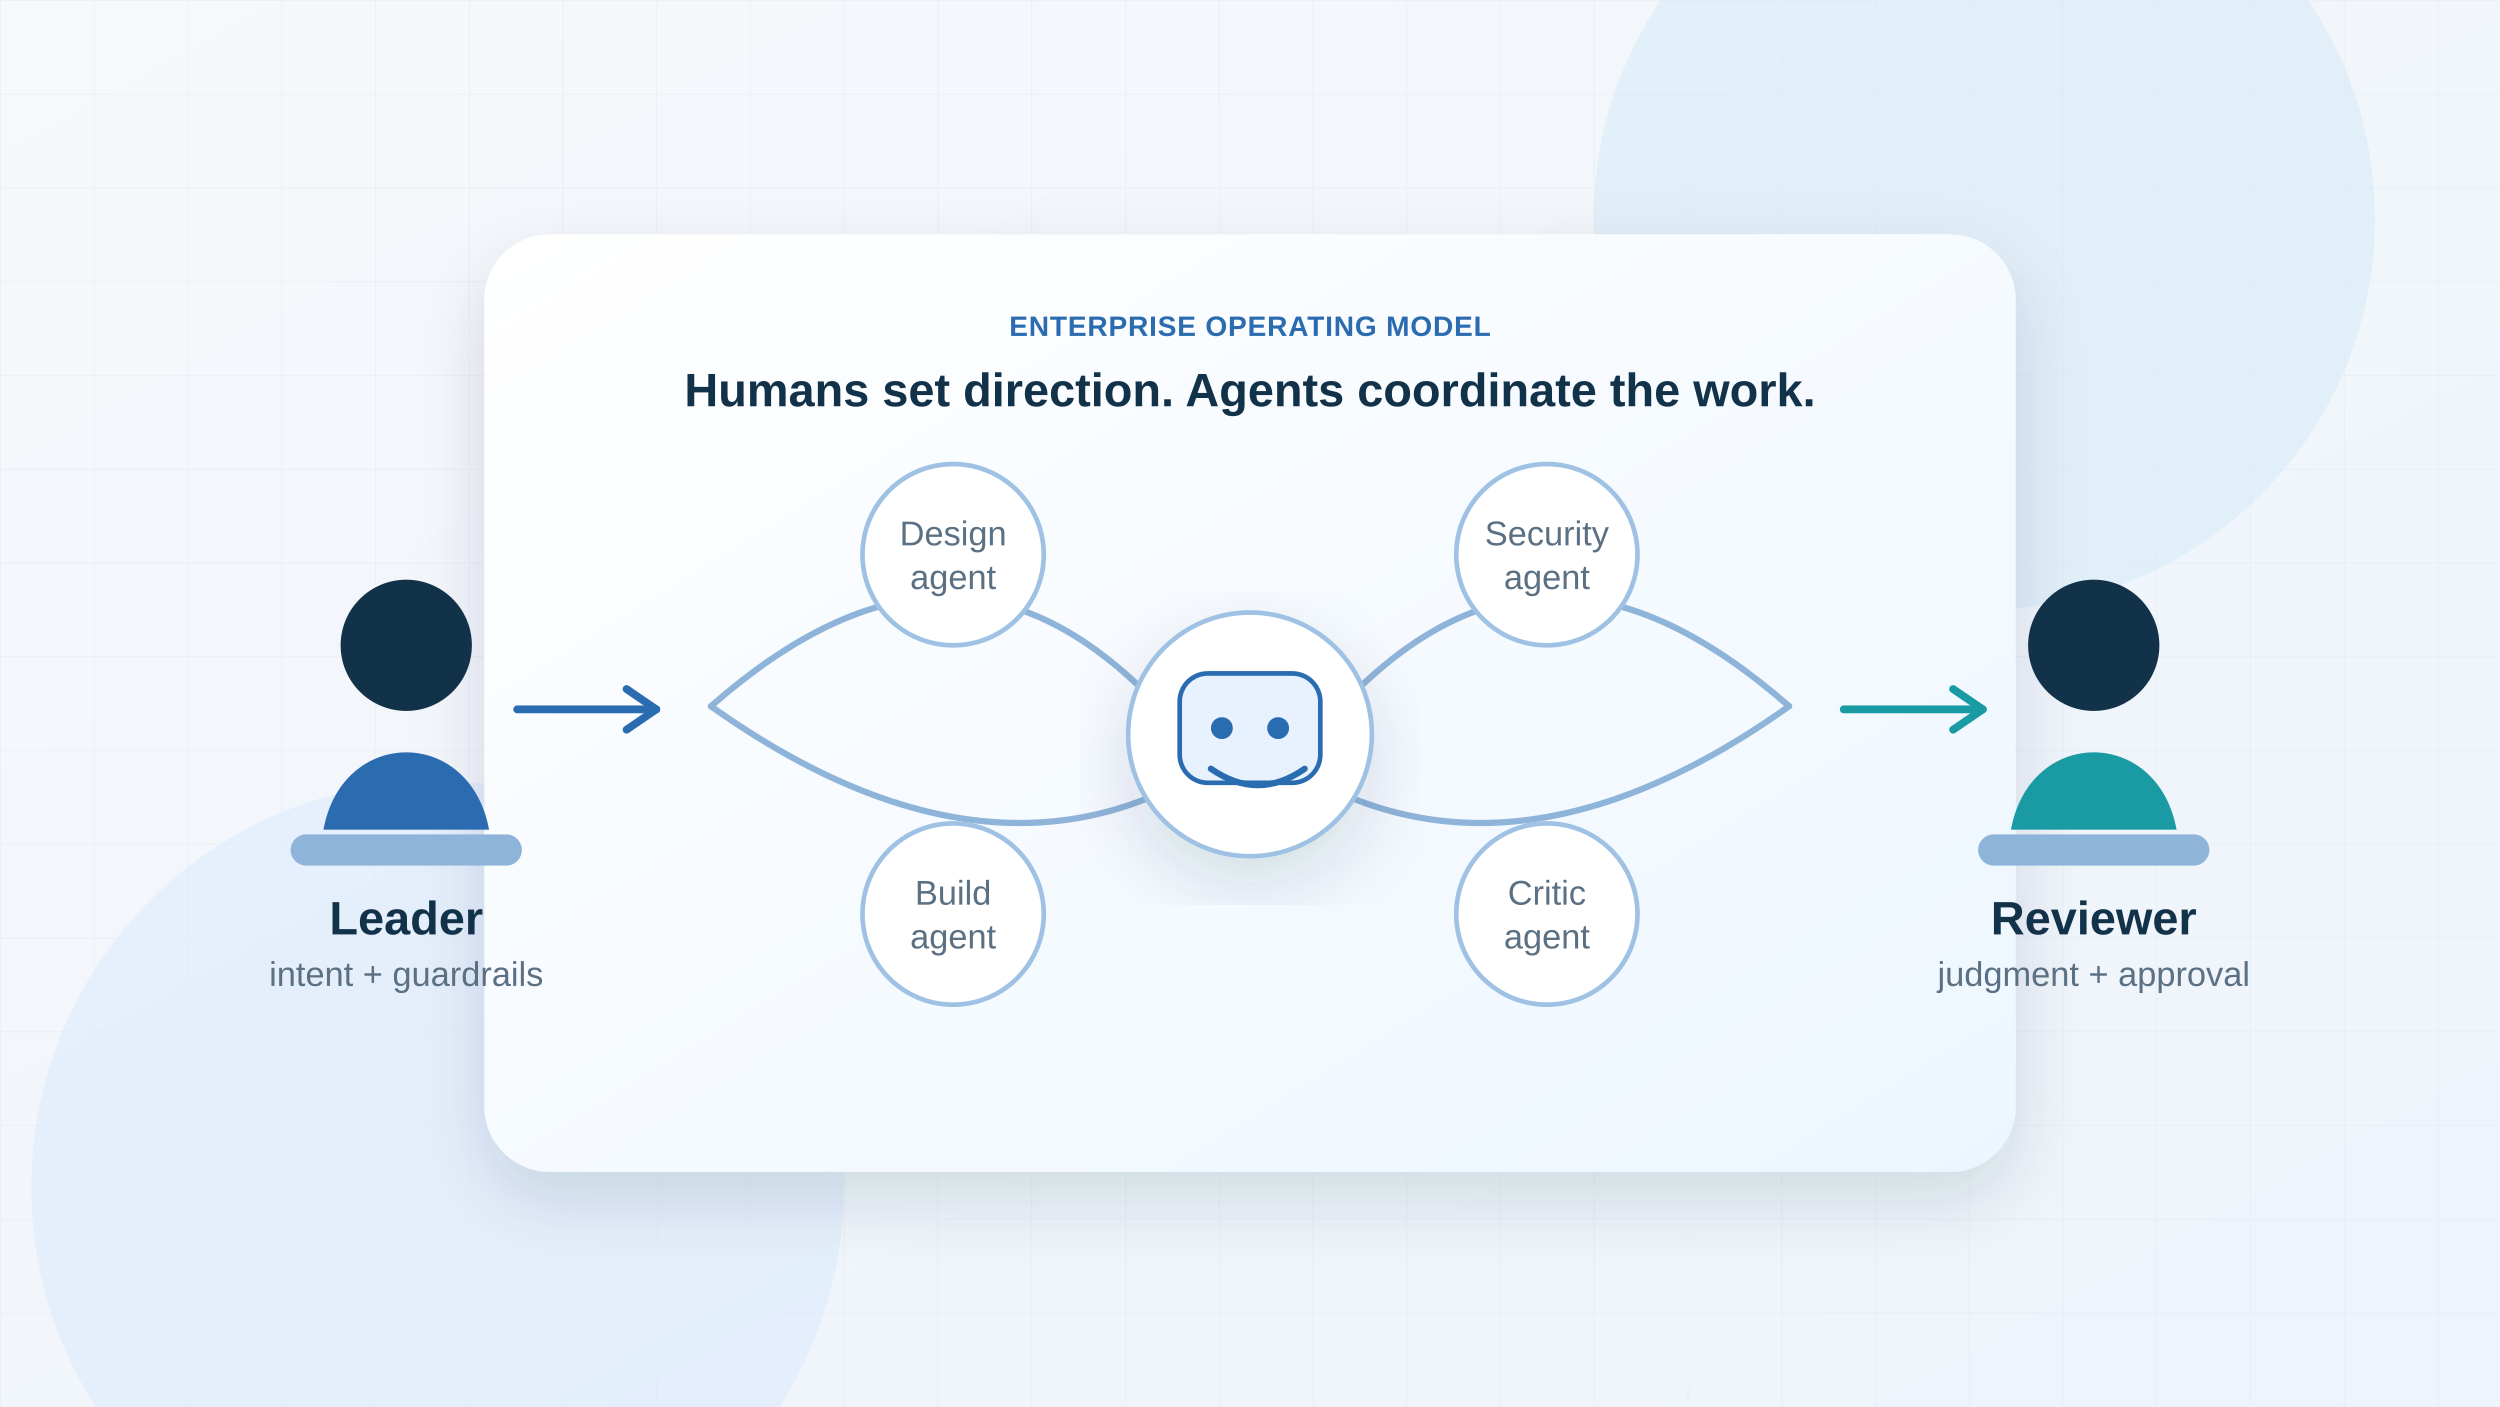
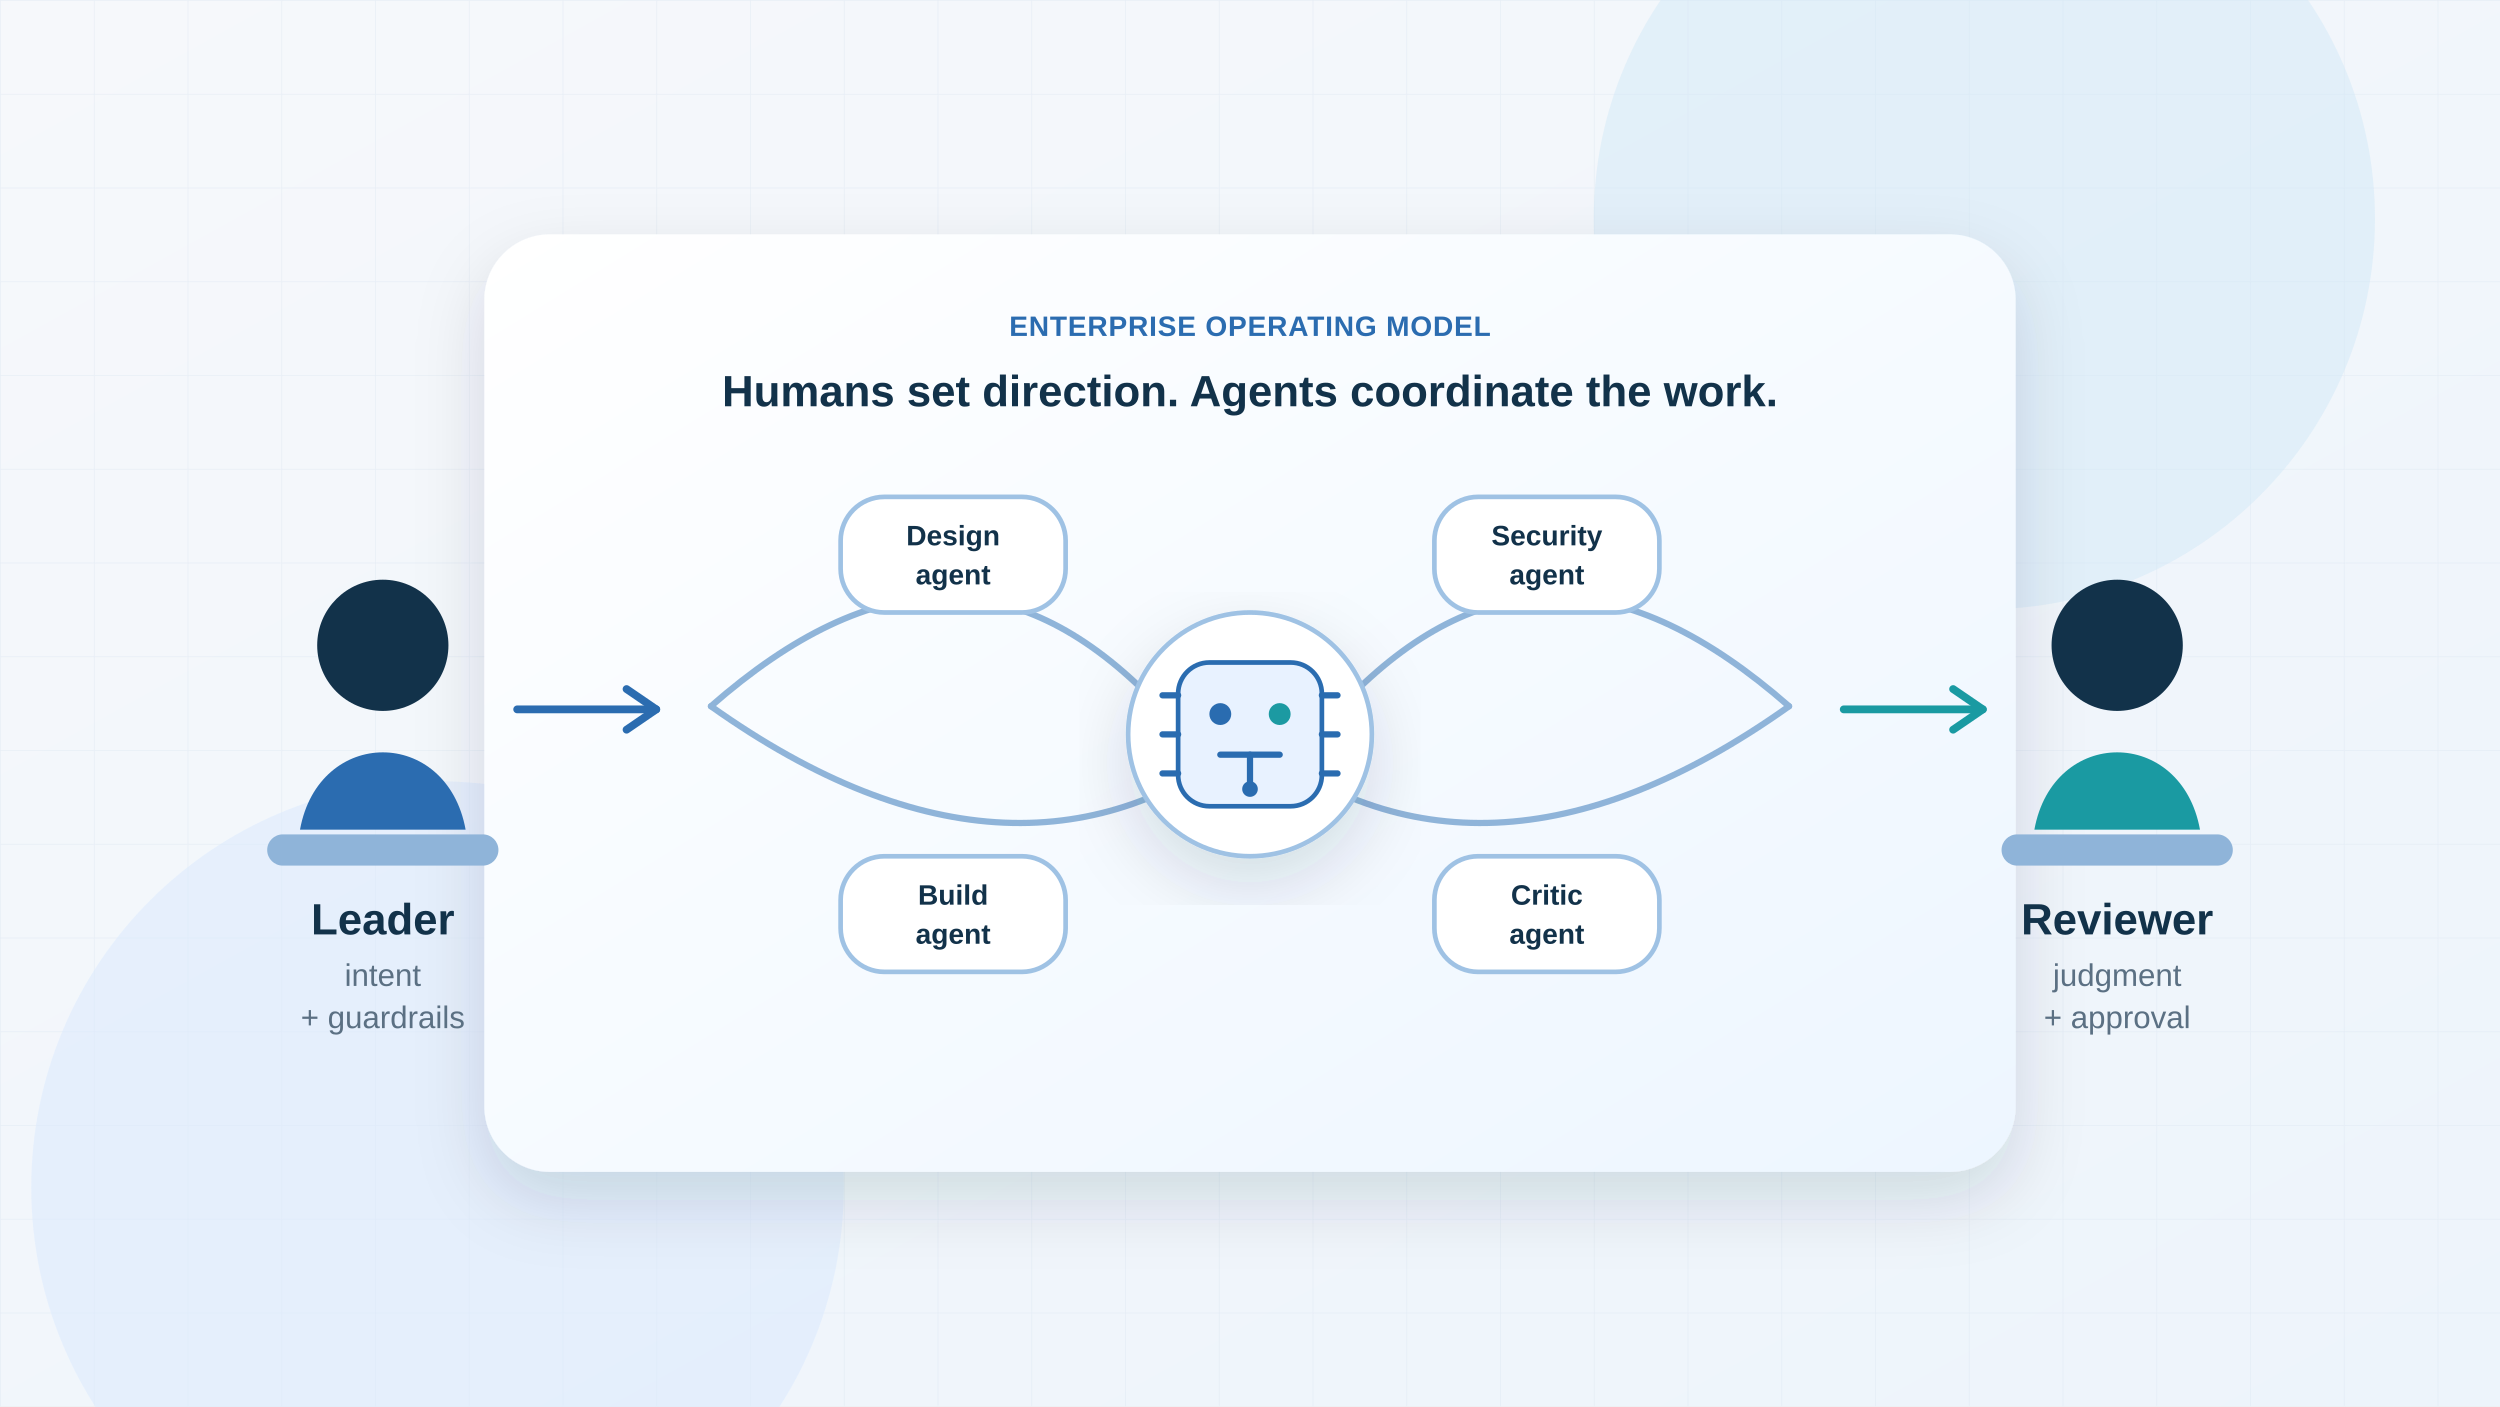
<svg xmlns="http://www.w3.org/2000/svg" viewBox="0 0 1600 900" role="img" aria-labelledby="title desc">
  <defs>
    <linearGradient id="bg" x1="0" y1="0" x2="1" y2="1">
      <stop offset="0" stop-color="#f6f8fb" />
      <stop offset="1" stop-color="#edf4fb" />
    </linearGradient>
    <linearGradient id="panel" x1="0" y1="0" x2="1" y2="1">
      <stop offset="0" stop-color="#ffffff" />
      <stop offset="1" stop-color="#edf6ff" />
    </linearGradient>
    <filter id="shadow" x="-20%" y="-20%" width="140%" height="140%">
      <feDropShadow dx="0" dy="18" stdDeviation="22" flood-color="#0f2742" flood-opacity="0.14" />
    </filter>
    <pattern id="grid" width="60" height="60" patternUnits="userSpaceOnUse">
      <path d="M 60 0 L 0 0 0 60" fill="none" stroke="#d8e3ef" stroke-width="1" />
    </pattern>
    <style>
      .navy { fill: #12324a; }
      .muted { fill: #5b7083; }
      .line { stroke: #8fb4d9; stroke-width: 4; fill: none; stroke-linecap: round; }
      .accent { fill: #2b6cb0; }
      .teal { fill: #1a9aa2; }
      .node { fill: #ffffff; stroke: #9fc2e4; stroke-width: 3; }
-       .label { font: 600 30px "Segoe UI", Arial, sans-serif; fill: #12324a; }
-       .small { font: 500 22px "Segoe UI", Arial, sans-serif; fill: #5b7083; }
+       .label { font: 600 28px "Segoe UI", Arial, sans-serif; fill: #12324a; }
+       .small { font: 500 20px "Segoe UI", Arial, sans-serif; fill: #5b7083; }
+       .nodeText { font: 600 18px "Segoe UI", Arial, sans-serif; fill: #12324a; }
      .micro { font: 600 18px "Segoe UI", Arial, sans-serif; fill: #2b6cb0; letter-spacing: 0.5px; }
    </style>
  </defs>
  <rect width="1600" height="900" fill="url(#bg)" />
  <rect width="1600" height="900" fill="url(#grid)" opacity="0.42" />
  <circle cx="1270" cy="140" r="250" fill="#cfe7f6" opacity="0.45" />
  <circle cx="280" cy="760" r="260" fill="#dbeafe" opacity="0.55" />
  <rect x="310" y="150" width="980" height="600" rx="42" fill="url(#panel)" filter="url(#shadow)" />
  <text x="800" y="215" text-anchor="middle" class="micro">ENTERPRISE OPERATING MODEL</text>
  <text x="800" y="260" text-anchor="middle" class="label">Humans set direction. Agents coordinate the work.</text>
  <path class="line" d="M 455 452 C 560 360, 650 360, 735 445" />
  <path class="line" d="M 865 445 C 950 360, 1040 360, 1145 452" />
  <path class="line" d="M 455 452 C 590 548, 705 548, 800 472" />
  <path class="line" d="M 1145 452 C 1010 548, 895 548, 800 472" />
-   <g transform="translate(185 353)">
+   <g transform="translate(170 353)">
    <circle cx="75" cy="60" r="42" fill="#12324a" />
    <path d="M 22 178 C 34 112, 116 112, 128 178 Z" fill="#2b6cb0" />
    <rect x="1" y="181" width="148" height="20" rx="10" fill="#8fb4d9" />
    <text x="75" y="245" text-anchor="middle" class="label">Leader</text>
-     <text x="75" y="278" text-anchor="middle" class="small">intent + guardrails</text>
+     <text x="75" y="278" text-anchor="middle" class="small">intent</text>
+     <text x="75" y="305" text-anchor="middle" class="small">+ guardrails</text>
  </g>
-   <g transform="translate(1265 353)">
+   <g transform="translate(1280 353)">
    <circle cx="75" cy="60" r="42" fill="#12324a" />
    <path d="M 22 178 C 34 112, 116 112, 128 178 Z" fill="#1a9aa2" />
    <rect x="1" y="181" width="148" height="20" rx="10" fill="#8fb4d9" />
    <text x="75" y="245" text-anchor="middle" class="label">Reviewer</text>
-     <text x="75" y="278" text-anchor="middle" class="small">judgment + approval</text>
+     <text x="75" y="278" text-anchor="middle" class="small">judgment</text>
+     <text x="75" y="305" text-anchor="middle" class="small">+ approval</text>
  </g>
  <g filter="url(#shadow)">
    <circle class="node" cx="800" cy="470" r="78" />
-     <rect x="755" y="431" width="90" height="70" rx="18" fill="#e8f2ff" stroke="#2b6cb0" stroke-width="3" />
-     <circle cx="782" cy="466" r="7" class="accent" />
-     <circle cx="818" cy="466" r="7" class="accent" />
-     <path d="M 775 492 C 795 506, 815 506, 835 492" fill="none" stroke="#2b6cb0" stroke-width="4" stroke-linecap="round" />
+     <rect x="754" y="424" width="92" height="92" rx="20" fill="#e8f2ff" stroke="#2b6cb0" stroke-width="3" />
+     <path d="M 744 445 L 754 445 M 744 470 L 754 470 M 744 495 L 754 495 M 846 445 L 856 445 M 846 470 L 856 470 M 846 495 L 856 495" stroke="#2b6cb0" stroke-width="4" stroke-linecap="round" />
+     <circle cx="781" cy="457" r="7" class="accent" />
+     <circle cx="819" cy="457" r="7" class="teal" />
+     <path d="M 781 483 L 819 483" stroke="#2b6cb0" stroke-width="4" stroke-linecap="round" />
+     <path d="M 800 483 L 800 501" stroke="#2b6cb0" stroke-width="4" stroke-linecap="round" />
+     <circle cx="800" cy="505" r="5" fill="#2b6cb0" />
  </g>
  <g>
-     <circle class="node" cx="610" cy="355" r="58" />
-     <text x="610" y="349" text-anchor="middle" class="small">Design</text>
-     <text x="610" y="377" text-anchor="middle" class="small">agent</text>
-     <circle class="node" cx="990" cy="355" r="58" />
-     <text x="990" y="349" text-anchor="middle" class="small">Security</text>
-     <text x="990" y="377" text-anchor="middle" class="small">agent</text>
-     <circle class="node" cx="610" cy="585" r="58" />
-     <text x="610" y="579" text-anchor="middle" class="small">Build</text>
-     <text x="610" y="607" text-anchor="middle" class="small">agent</text>
-     <circle class="node" cx="990" cy="585" r="58" />
-     <text x="990" y="579" text-anchor="middle" class="small">Critic</text>
-     <text x="990" y="607" text-anchor="middle" class="small">agent</text>
+     <rect class="node" x="538" y="318" width="144" height="74" rx="28" />
+     <text x="610" y="349" text-anchor="middle" class="nodeText">Design</text>
+     <text x="610" y="374" text-anchor="middle" class="nodeText">agent</text>
+     <rect class="node" x="918" y="318" width="144" height="74" rx="28" />
+     <text x="990" y="349" text-anchor="middle" class="nodeText">Security</text>
+     <text x="990" y="374" text-anchor="middle" class="nodeText">agent</text>
+     <rect class="node" x="538" y="548" width="144" height="74" rx="28" />
+     <text x="610" y="579" text-anchor="middle" class="nodeText">Build</text>
+     <text x="610" y="604" text-anchor="middle" class="nodeText">agent</text>
+     <rect class="node" x="918" y="548" width="144" height="74" rx="28" />
+     <text x="990" y="579" text-anchor="middle" class="nodeText">Critic</text>
+     <text x="990" y="604" text-anchor="middle" class="nodeText">agent</text>
  </g>
  <path d="M 331 454 L 420 454" stroke="#2b6cb0" stroke-width="5" stroke-linecap="round" />
  <path d="M 420 454 L 401 441 M 420 454 L 401 467" stroke="#2b6cb0" stroke-width="5" stroke-linecap="round" />
  <path d="M 1180 454 L 1269 454" stroke="#1a9aa2" stroke-width="5" stroke-linecap="round" />
  <path d="M 1269 454 L 1250 441 M 1269 454 L 1250 467" stroke="#1a9aa2" stroke-width="5" stroke-linecap="round" />
</svg>
